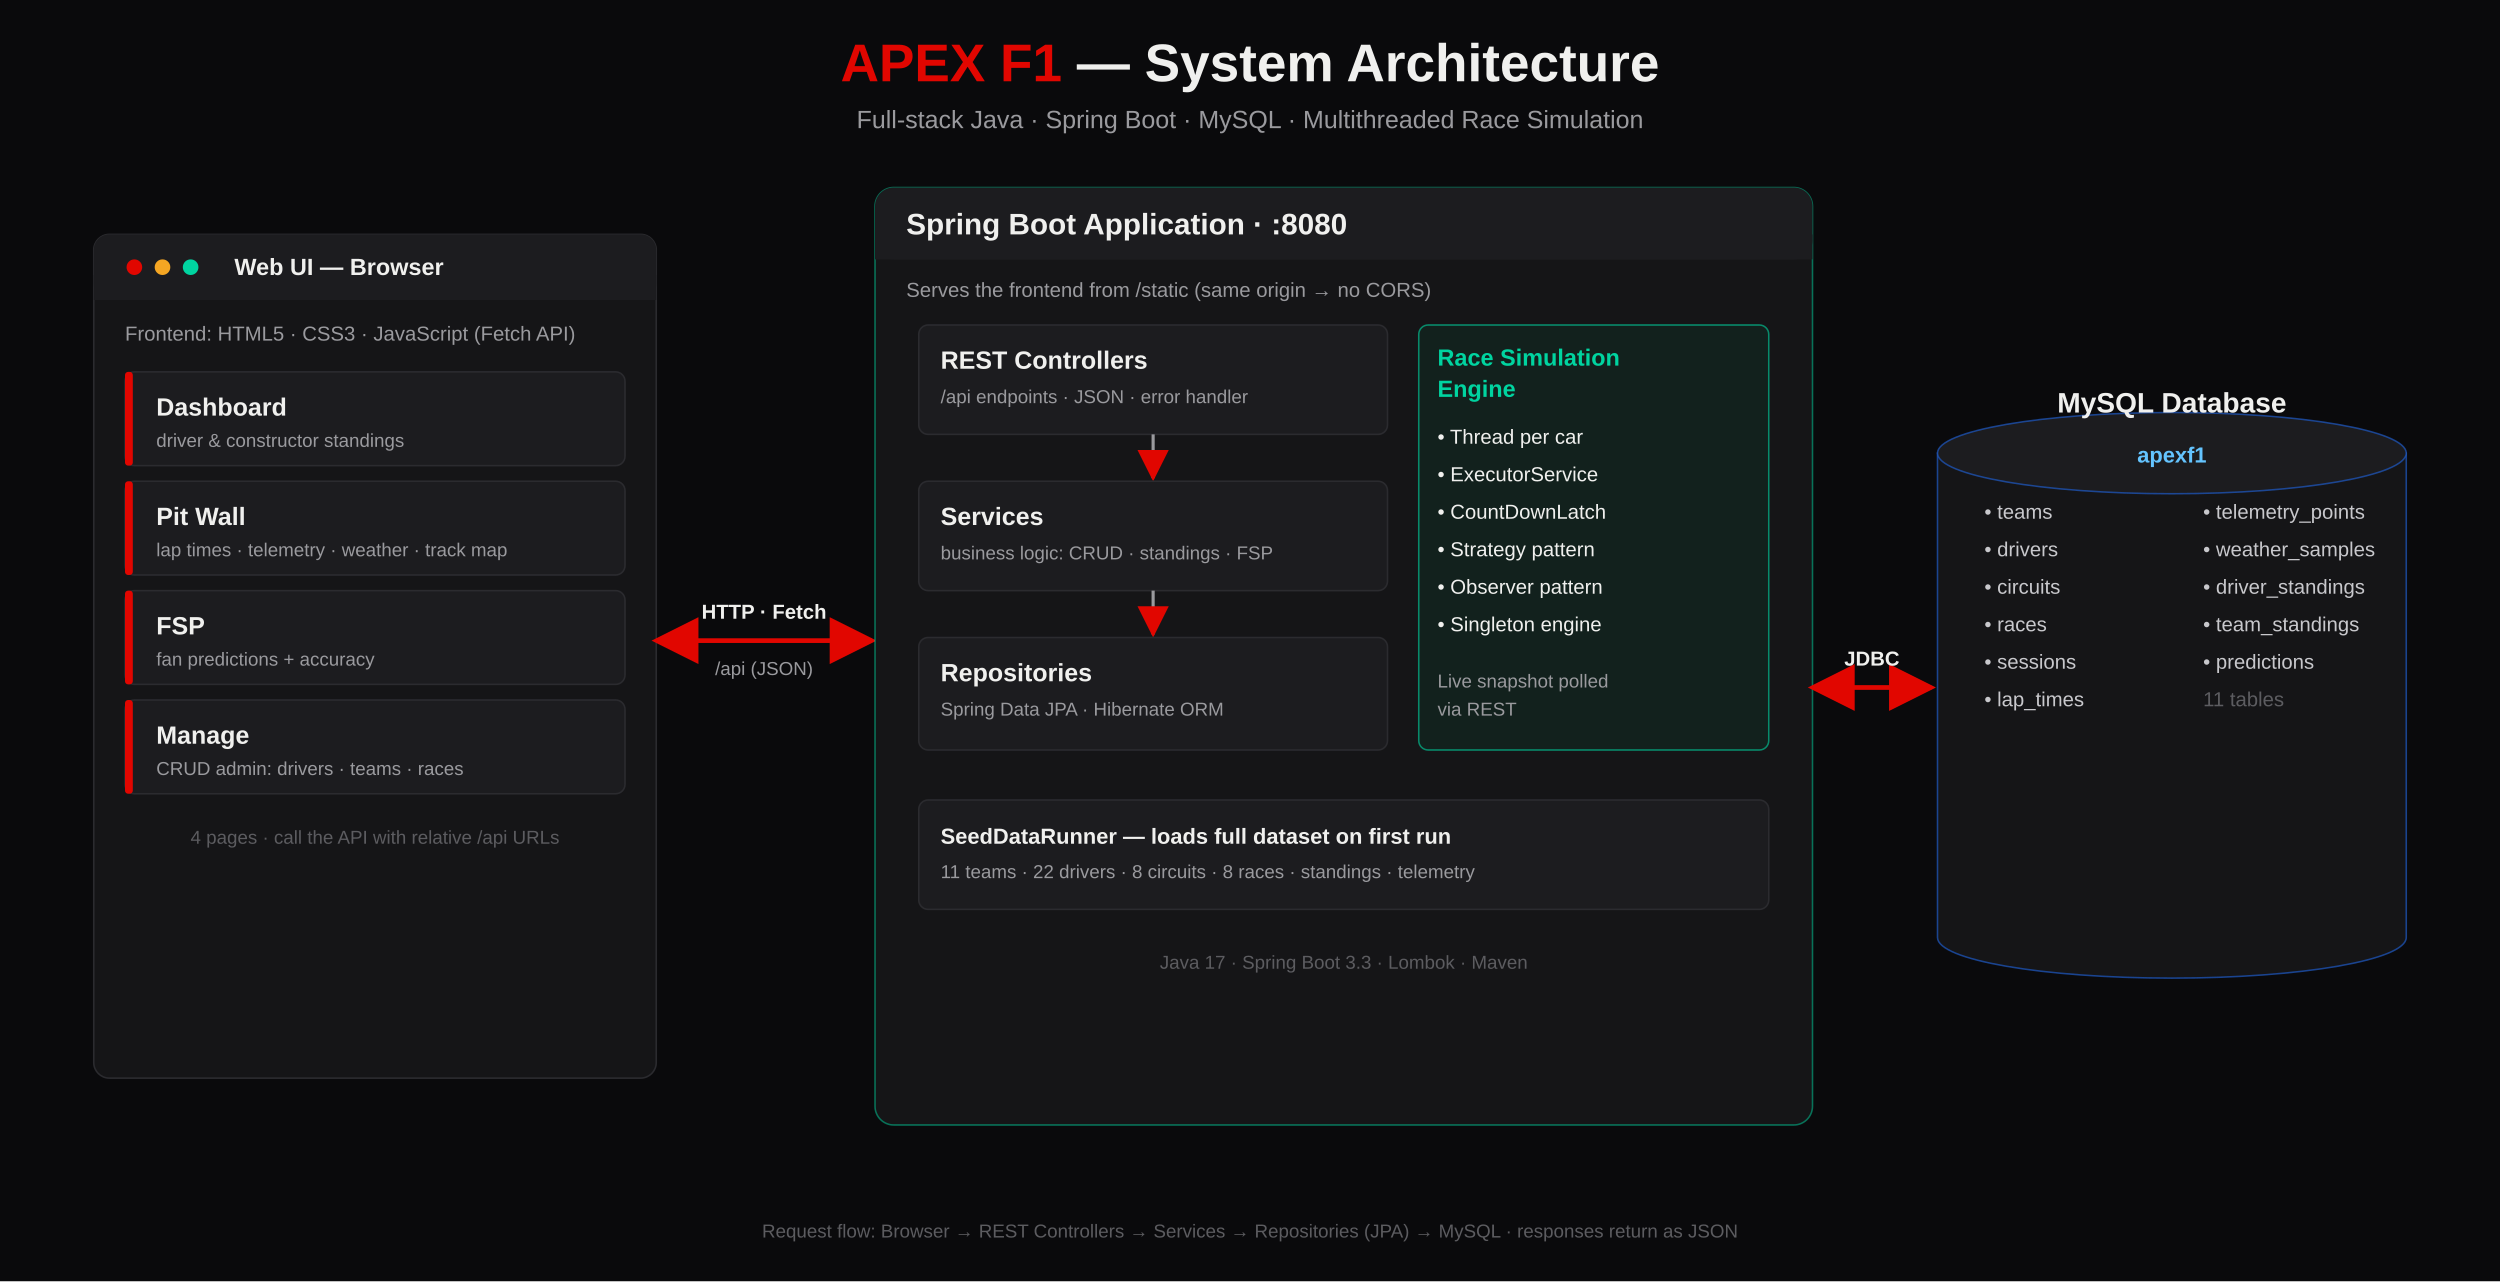
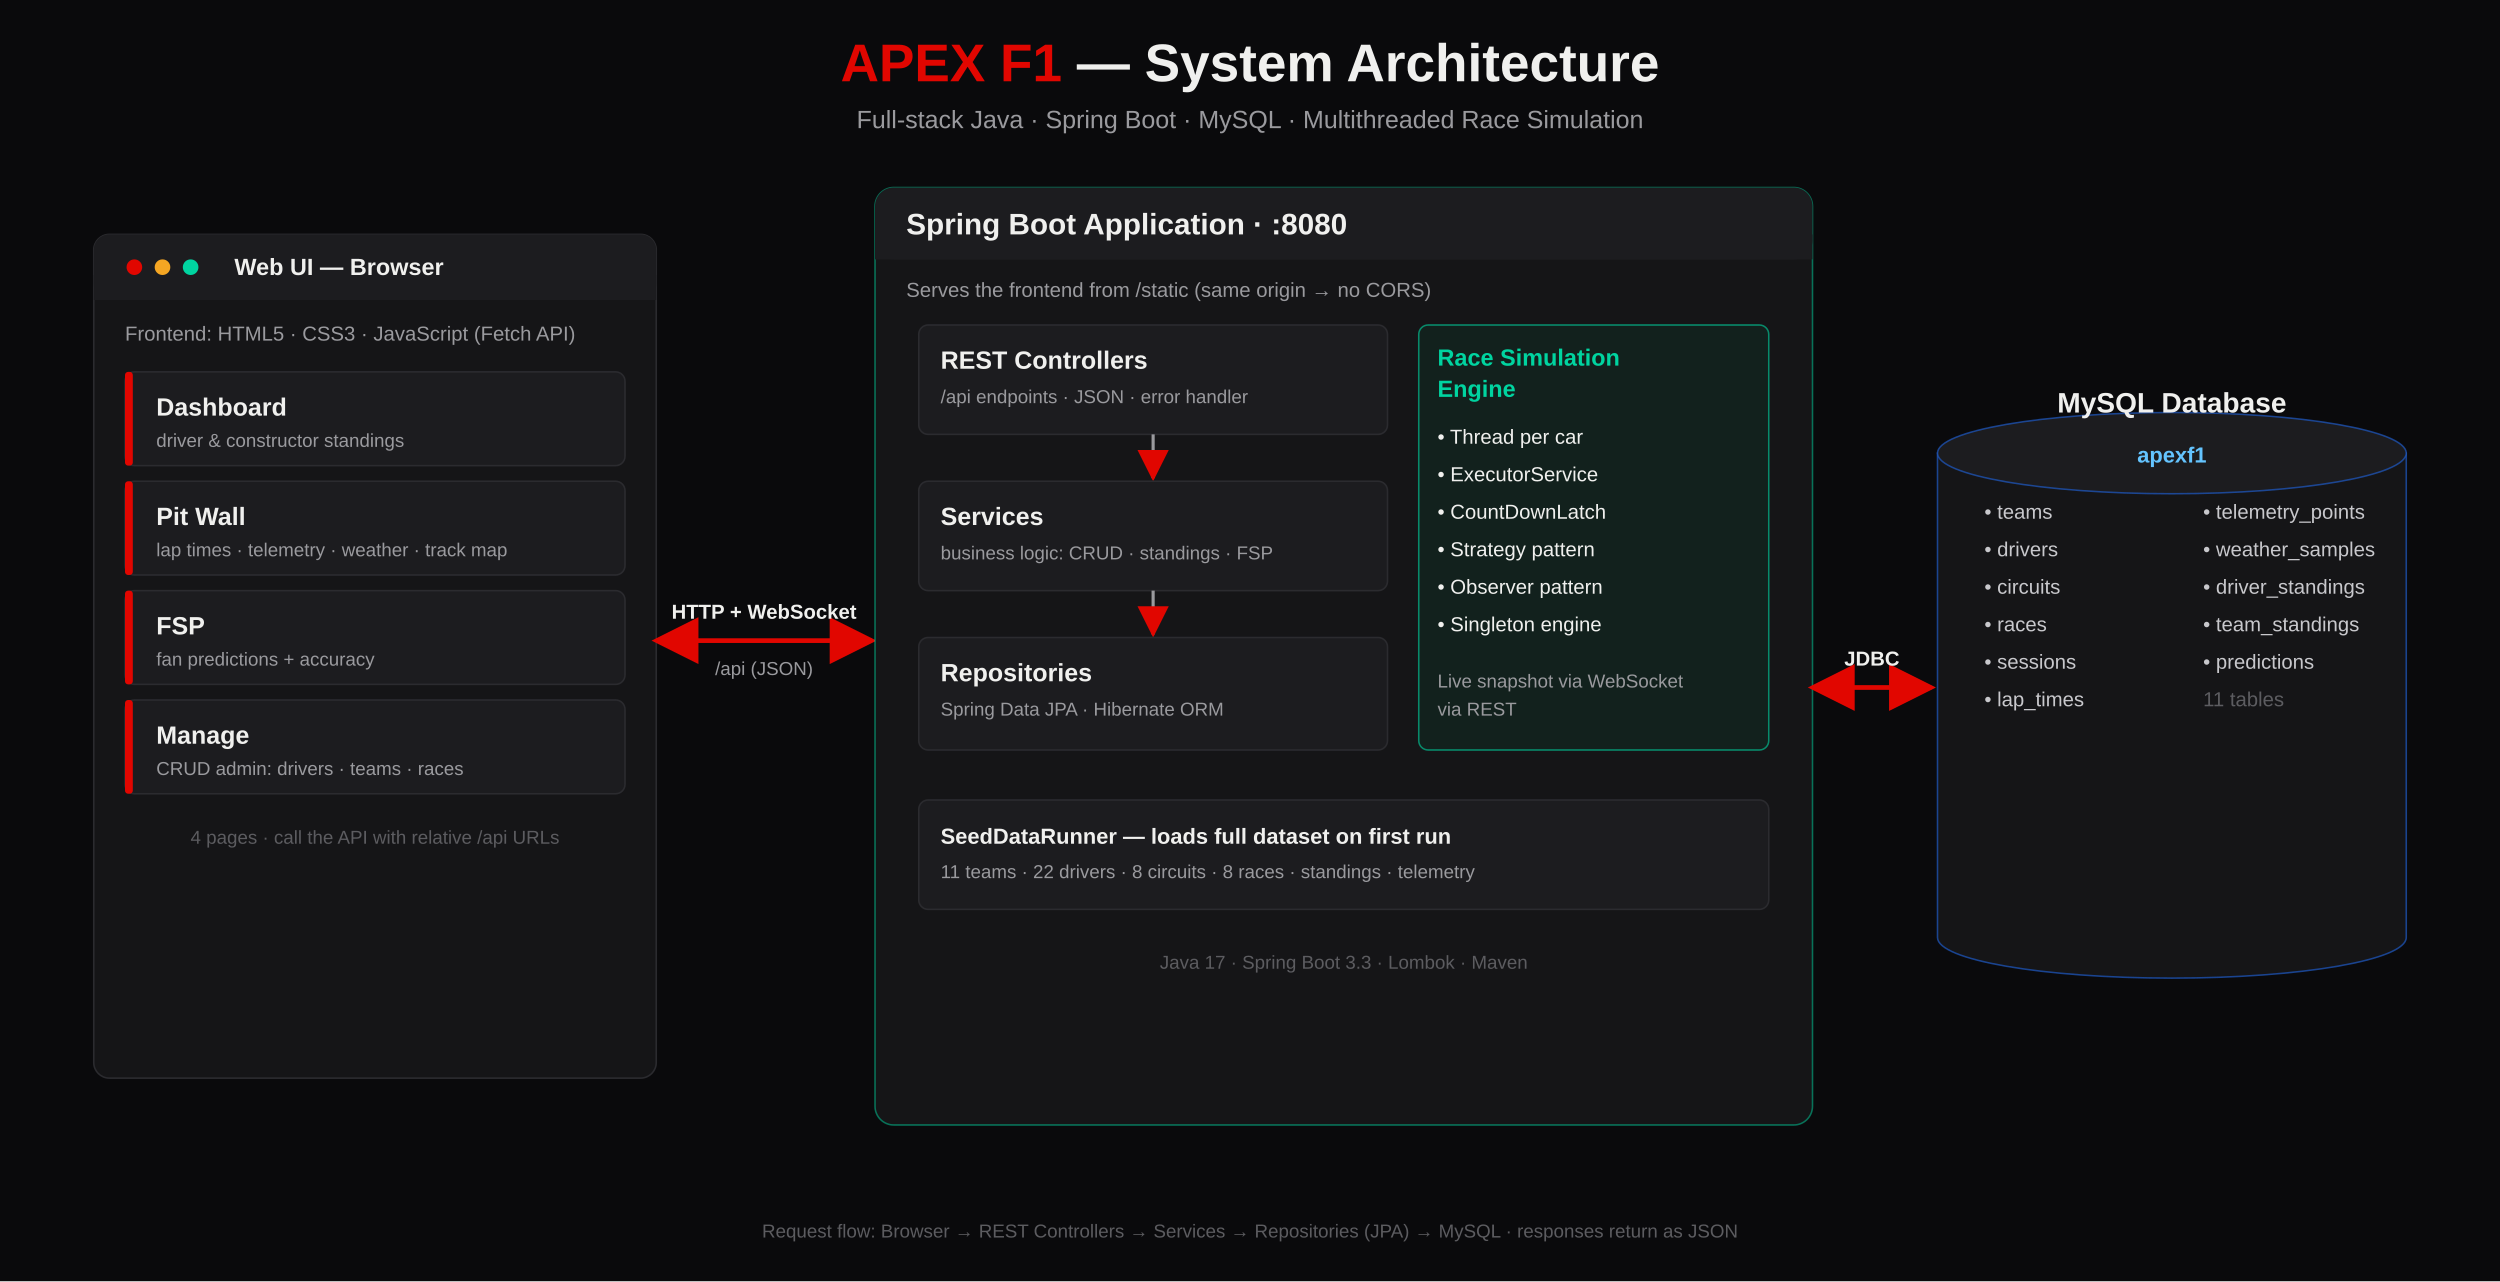
<svg xmlns="http://www.w3.org/2000/svg" viewBox="0 0 1600 820" font-family="'Segoe UI', Arial, sans-serif">
  <defs>
    <marker id="ah" markerWidth="12" markerHeight="12" refX="9" refY="5" orient="auto">
      <path d="M0,0 L10,5 L0,10 z" fill="#e10600" />
    </marker>
    <marker id="ah2" markerWidth="12" markerHeight="12" refX="1" refY="5" orient="auto">
      <path d="M10,0 L0,5 L10,10 z" fill="#e10600" />
    </marker>
  </defs>
  <rect x="0" y="0" width="1600" height="820" fill="#0a0a0c" />
  <text x="800" y="52" text-anchor="middle" font-size="34" font-weight="700" fill="#f0f0ee">
    <tspan fill="#e10600">APEX F1</tspan> — System Architecture</text>
  <text x="800" y="82" text-anchor="middle" font-size="16" fill="#9a9a9e">
    Full-stack Java · Spring Boot · MySQL · Multithreaded Race Simulation</text>
  <rect x="60" y="150" width="360" height="540" rx="10" fill="#151517" stroke="#2b2b2f" />
  <rect x="60" y="150" width="360" height="42" rx="10" fill="#1c1c1f" />
  <rect x="60" y="176" width="360" height="16" fill="#1c1c1f" />
  <circle cx="86" cy="171" r="5" fill="#e10600" />
  <circle cx="104" cy="171" r="5" fill="#f5a623" />
  <circle cx="122" cy="171" r="5" fill="#00d4a0" />
  <text x="150" y="176" font-size="15" font-weight="600" fill="#f0f0ee">Web UI — Browser</text>
  <text x="80" y="218" font-size="13" fill="#9a9a9e">Frontend: HTML5 · CSS3 · JavaScript (Fetch API)</text>
  <g>
    <rect x="80" y="238" width="320" height="60" rx="6" fill="#1c1c1f" stroke="#2b2b2f" />
    <rect x="80" y="238" width="5" height="60" rx="2" fill="#e10600" />
    <text x="100" y="266" font-size="16" font-weight="600" fill="#f0f0ee">Dashboard</text>
    <text x="100" y="286" font-size="12" fill="#9a9a9e">driver &amp; constructor standings</text>
    <rect x="80" y="308" width="320" height="60" rx="6" fill="#1c1c1f" stroke="#2b2b2f" />
    <rect x="80" y="308" width="5" height="60" rx="2" fill="#e10600" />
    <text x="100" y="336" font-size="16" font-weight="600" fill="#f0f0ee">Pit Wall</text>
    <text x="100" y="356" font-size="12" fill="#9a9a9e">lap times · telemetry · weather · track map</text>
    <rect x="80" y="378" width="320" height="60" rx="6" fill="#1c1c1f" stroke="#2b2b2f" />
    <rect x="80" y="378" width="5" height="60" rx="2" fill="#e10600" />
    <text x="100" y="406" font-size="16" font-weight="600" fill="#f0f0ee">FSP</text>
    <text x="100" y="426" font-size="12" fill="#9a9a9e">fan predictions + accuracy</text>
    <rect x="80" y="448" width="320" height="60" rx="6" fill="#1c1c1f" stroke="#2b2b2f" />
    <rect x="80" y="448" width="5" height="60" rx="2" fill="#e10600" />
    <text x="100" y="476" font-size="16" font-weight="600" fill="#f0f0ee">Manage</text>
    <text x="100" y="496" font-size="12" fill="#9a9a9e">CRUD admin: drivers · teams · races</text>
  </g>
  <text x="240" y="540" text-anchor="middle" font-size="12" fill="#5c5c60">4 pages · call the API with relative /api URLs</text>
  <line x1="420" y1="410" x2="558" y2="410" stroke="#e10600" stroke-width="3" marker-end="url(#ah)" marker-start="url(#ah2)" />
-   <text x="489" y="396" text-anchor="middle" font-size="13" font-weight="600" fill="#f0f0ee">HTTP · Fetch</text>
+   <text x="489" y="396" text-anchor="middle" font-size="13" font-weight="600" fill="#f0f0ee">HTTP + WebSocket</text>
  <text x="489" y="432" text-anchor="middle" font-size="12" fill="#9a9a9e">/api  (JSON)</text>
  <rect x="560" y="120" width="600" height="600" rx="12" fill="#151517" stroke="#00d4a0" stroke-opacity="0.5" />
  <rect x="560" y="120" width="600" height="46" rx="12" fill="#1c1c1f" />
  <rect x="560" y="150" width="600" height="16" fill="#1c1c1f" />
  <text x="580" y="150" font-size="19" font-weight="700" fill="#f0f0ee">Spring Boot Application  ·  :8080</text>
  <text x="580" y="190" font-size="13" fill="#9a9a9e">Serves the frontend from /static (same origin → no CORS)</text>
  <rect x="588" y="208" width="300" height="70" rx="6" fill="#1c1c1f" stroke="#2b2b2f" />
  <text x="602" y="236" font-size="16" font-weight="600" fill="#f0f0ee">REST Controllers</text>
  <text x="602" y="258" font-size="12" fill="#9a9a9e">/api endpoints · JSON · error handler</text>
  <line x1="738" y1="278" x2="738" y2="306" stroke="#9a9a9e" stroke-width="2" marker-end="url(#ah)" />
  <rect x="588" y="308" width="300" height="70" rx="6" fill="#1c1c1f" stroke="#2b2b2f" />
  <text x="602" y="336" font-size="16" font-weight="600" fill="#f0f0ee">Services</text>
  <text x="602" y="358" font-size="12" fill="#9a9a9e">business logic: CRUD · standings · FSP</text>
  <line x1="738" y1="378" x2="738" y2="406" stroke="#9a9a9e" stroke-width="2" marker-end="url(#ah)" />
  <rect x="588" y="408" width="300" height="72" rx="6" fill="#1c1c1f" stroke="#2b2b2f" />
  <text x="602" y="436" font-size="16" font-weight="600" fill="#f0f0ee">Repositories</text>
  <text x="602" y="458" font-size="12" fill="#9a9a9e">Spring Data JPA · Hibernate ORM</text>
  <rect x="908" y="208" width="224" height="272" rx="6" fill="#12211d" stroke="#00d4a0" stroke-opacity="0.6" />
  <text x="920" y="234" font-size="15" font-weight="700" fill="#00d4a0">Race Simulation</text>
  <text x="920" y="254" font-size="15" font-weight="700" fill="#00d4a0">Engine</text>
  <text x="920" y="284" font-size="13" fill="#f0f0ee">• Thread per car</text>
  <text x="920" y="308" font-size="13" fill="#f0f0ee">• ExecutorService</text>
  <text x="920" y="332" font-size="13" fill="#f0f0ee">• CountDownLatch</text>
  <text x="920" y="356" font-size="13" fill="#f0f0ee">• Strategy pattern</text>
  <text x="920" y="380" font-size="13" fill="#f0f0ee">• Observer pattern</text>
  <text x="920" y="404" font-size="13" fill="#f0f0ee">• Singleton engine</text>
-   <text x="920" y="440" font-size="12" fill="#9a9a9e">Live snapshot polled</text>
+   <text x="920" y="440" font-size="12" fill="#9a9a9e">Live snapshot via WebSocket</text>
  <text x="920" y="458" font-size="12" fill="#9a9a9e">via REST</text>
  <rect x="588" y="512" width="544" height="70" rx="6" fill="#1c1c1f" stroke="#2b2b2f" />
  <text x="602" y="540" font-size="14" font-weight="600" fill="#f0f0ee">SeedDataRunner — loads full dataset on first run</text>
  <text x="602" y="562" font-size="12" fill="#9a9a9e">11 teams · 22 drivers · 8 circuits · 8 races · standings · telemetry</text>
  <text x="860" y="620" text-anchor="middle" font-size="12" fill="#5c5c60">Java 17 · Spring Boot 3.3 · Lombok · Maven</text>
  <line x1="1160" y1="440" x2="1236" y2="440" stroke="#e10600" stroke-width="3" marker-end="url(#ah)" marker-start="url(#ah2)" />
  <text x="1198" y="426" text-anchor="middle" font-size="13" font-weight="600" fill="#f0f0ee">JDBC</text>
  <path d="M1240,290 L1240,600 A150,26 0 0 0 1540,600 L1540,290 Z" fill="#151517" stroke="#1E5BC6" stroke-opacity="0.7" />
  <ellipse cx="1390" cy="290" rx="150" ry="26" fill="#1c1c1f" stroke="#1E5BC6" stroke-opacity="0.7" />
  <text x="1390" y="264" text-anchor="middle" font-size="18" font-weight="700" fill="#f0f0ee">MySQL Database</text>
  <text x="1390" y="296" text-anchor="middle" font-size="14" font-weight="600" fill="#64C4FF">apexf1</text>
  <g font-size="13" fill="#c8c8cc">
    <text x="1270" y="332">• teams</text>
    <text x="1270" y="356">• drivers</text>
    <text x="1270" y="380">• circuits</text>
    <text x="1270" y="404">• races</text>
    <text x="1270" y="428">• sessions</text>
    <text x="1270" y="452">• lap_times</text>
    <text x="1410" y="332">• telemetry_points</text>
    <text x="1410" y="356">• weather_samples</text>
    <text x="1410" y="380">• driver_standings</text>
    <text x="1410" y="404">• team_standings</text>
    <text x="1410" y="428">• predictions</text>
    <text x="1410" y="452" fill="#5c5c60">11 tables</text>
  </g>
  <text x="800" y="792" text-anchor="middle" font-size="12" fill="#5c5c60">Request flow:  Browser → REST Controllers → Services → Repositories (JPA) → MySQL   ·   responses return as JSON</text>
</svg>
